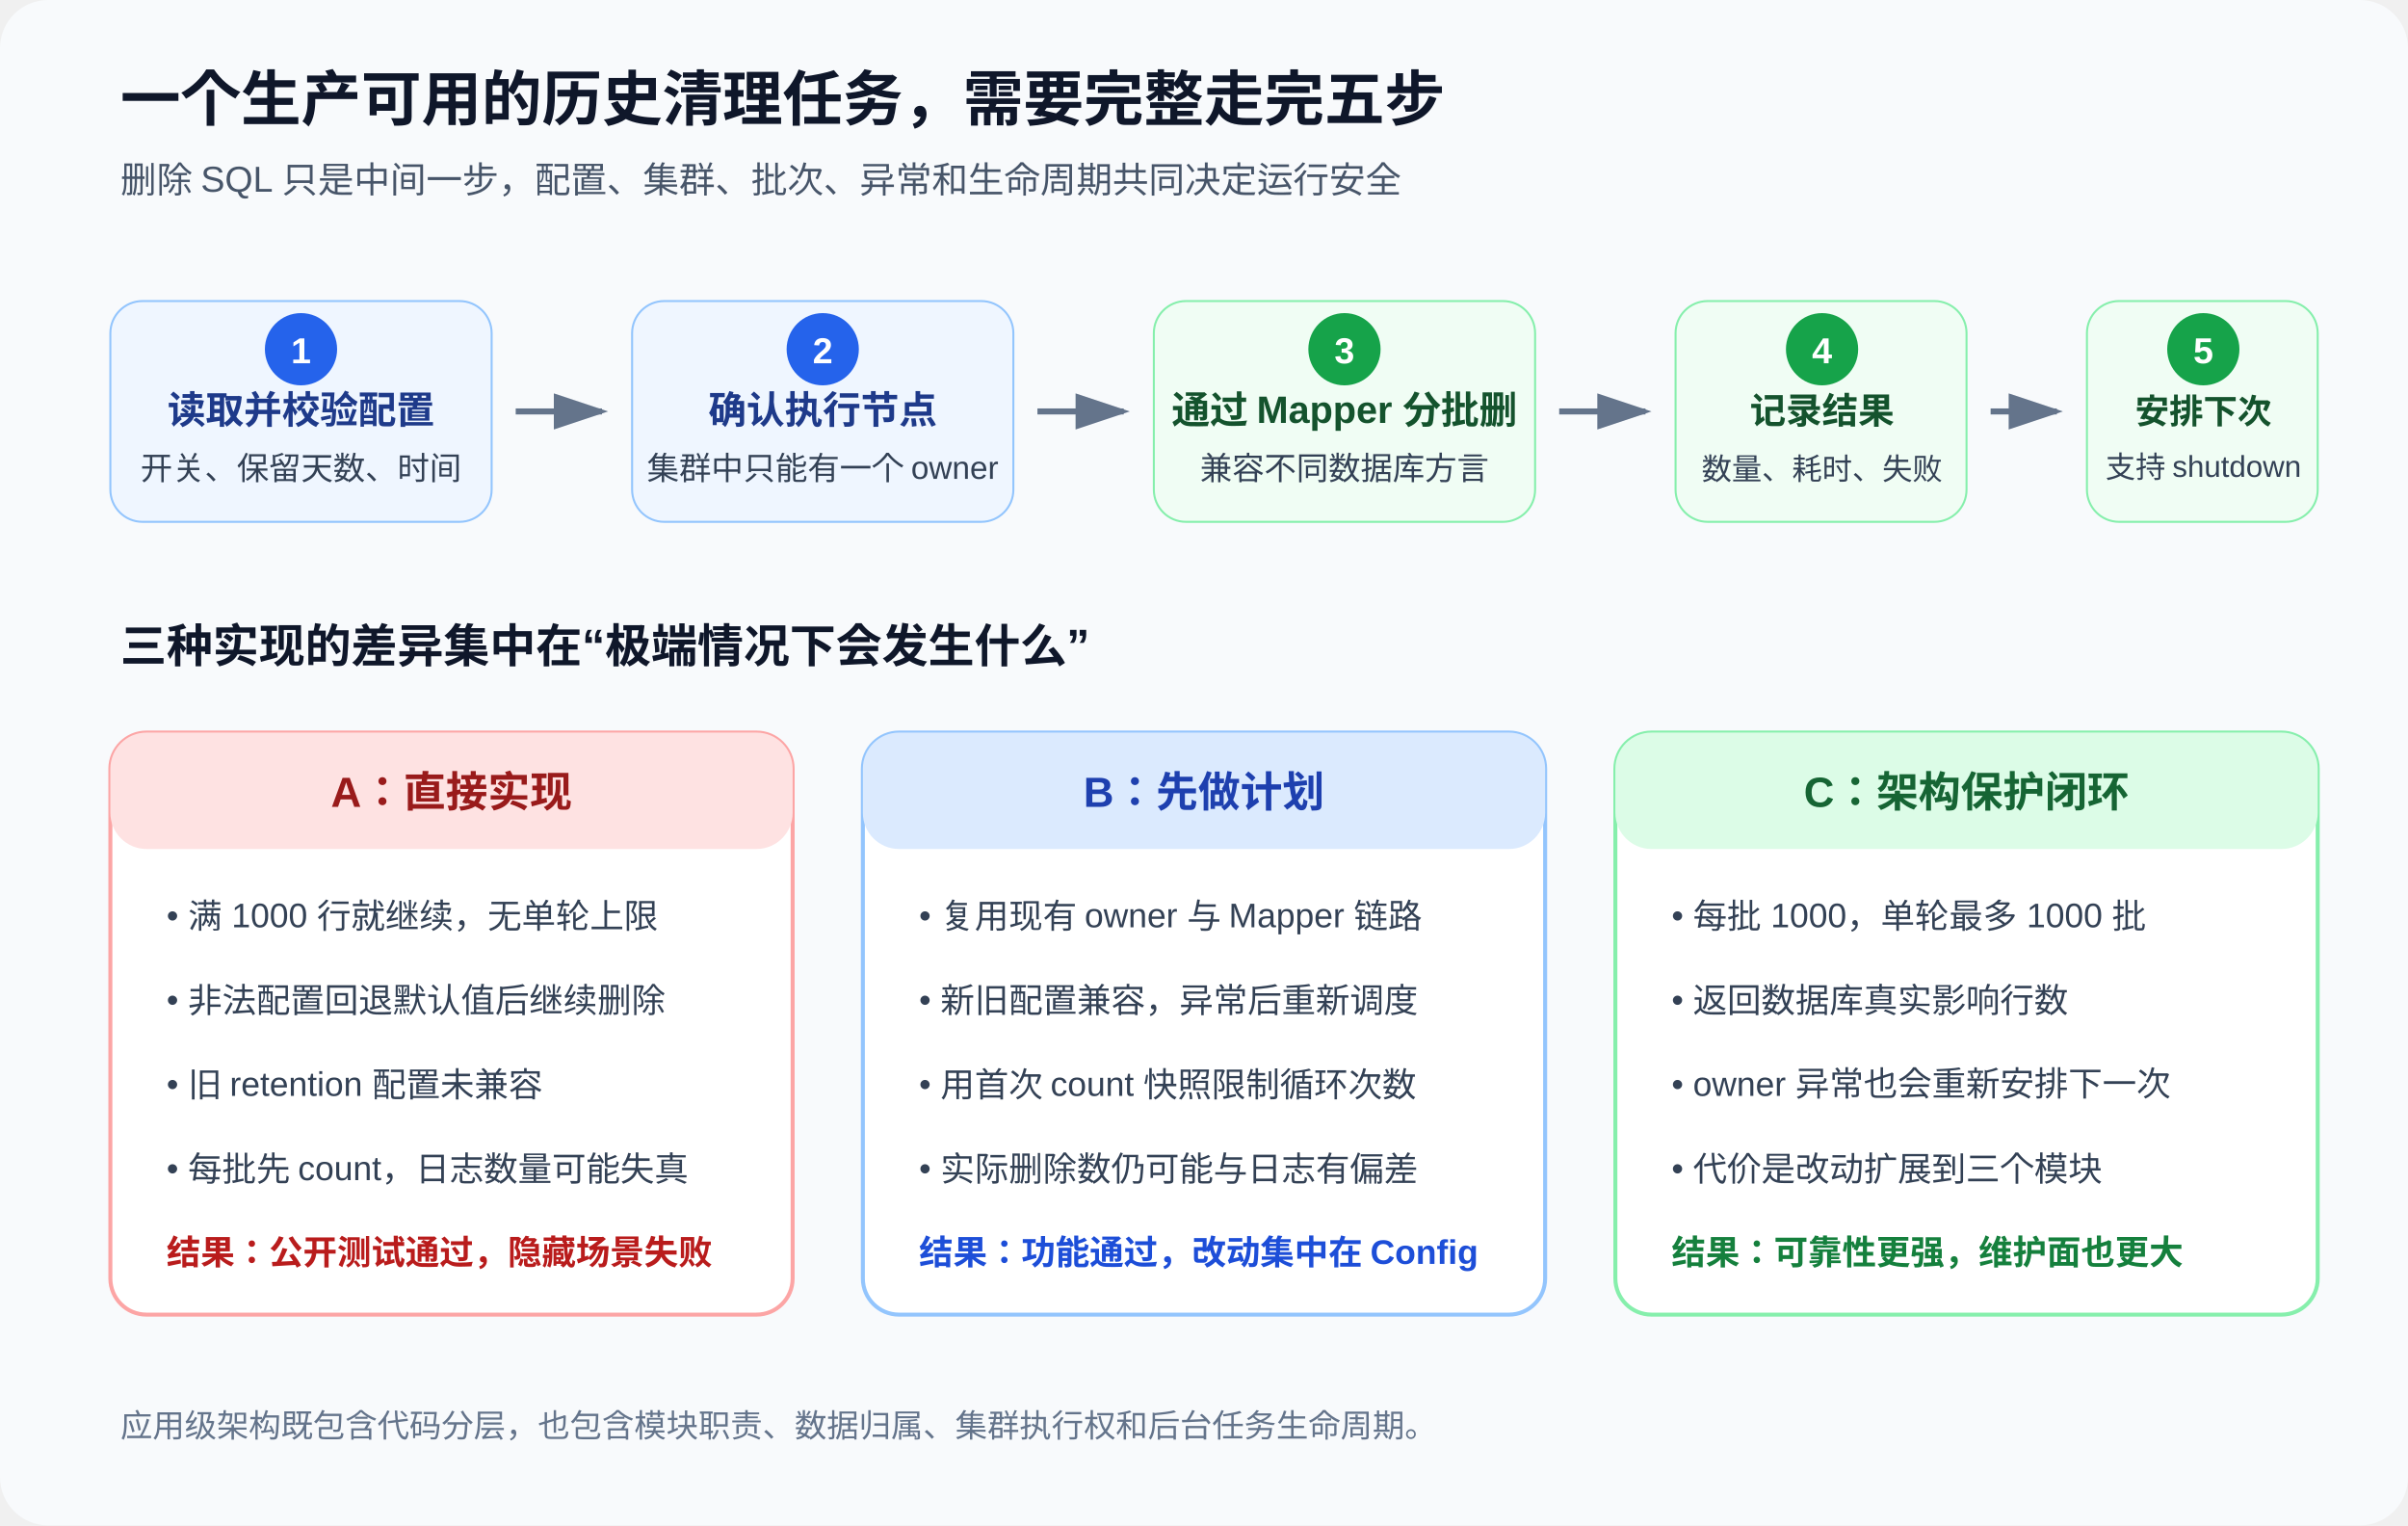
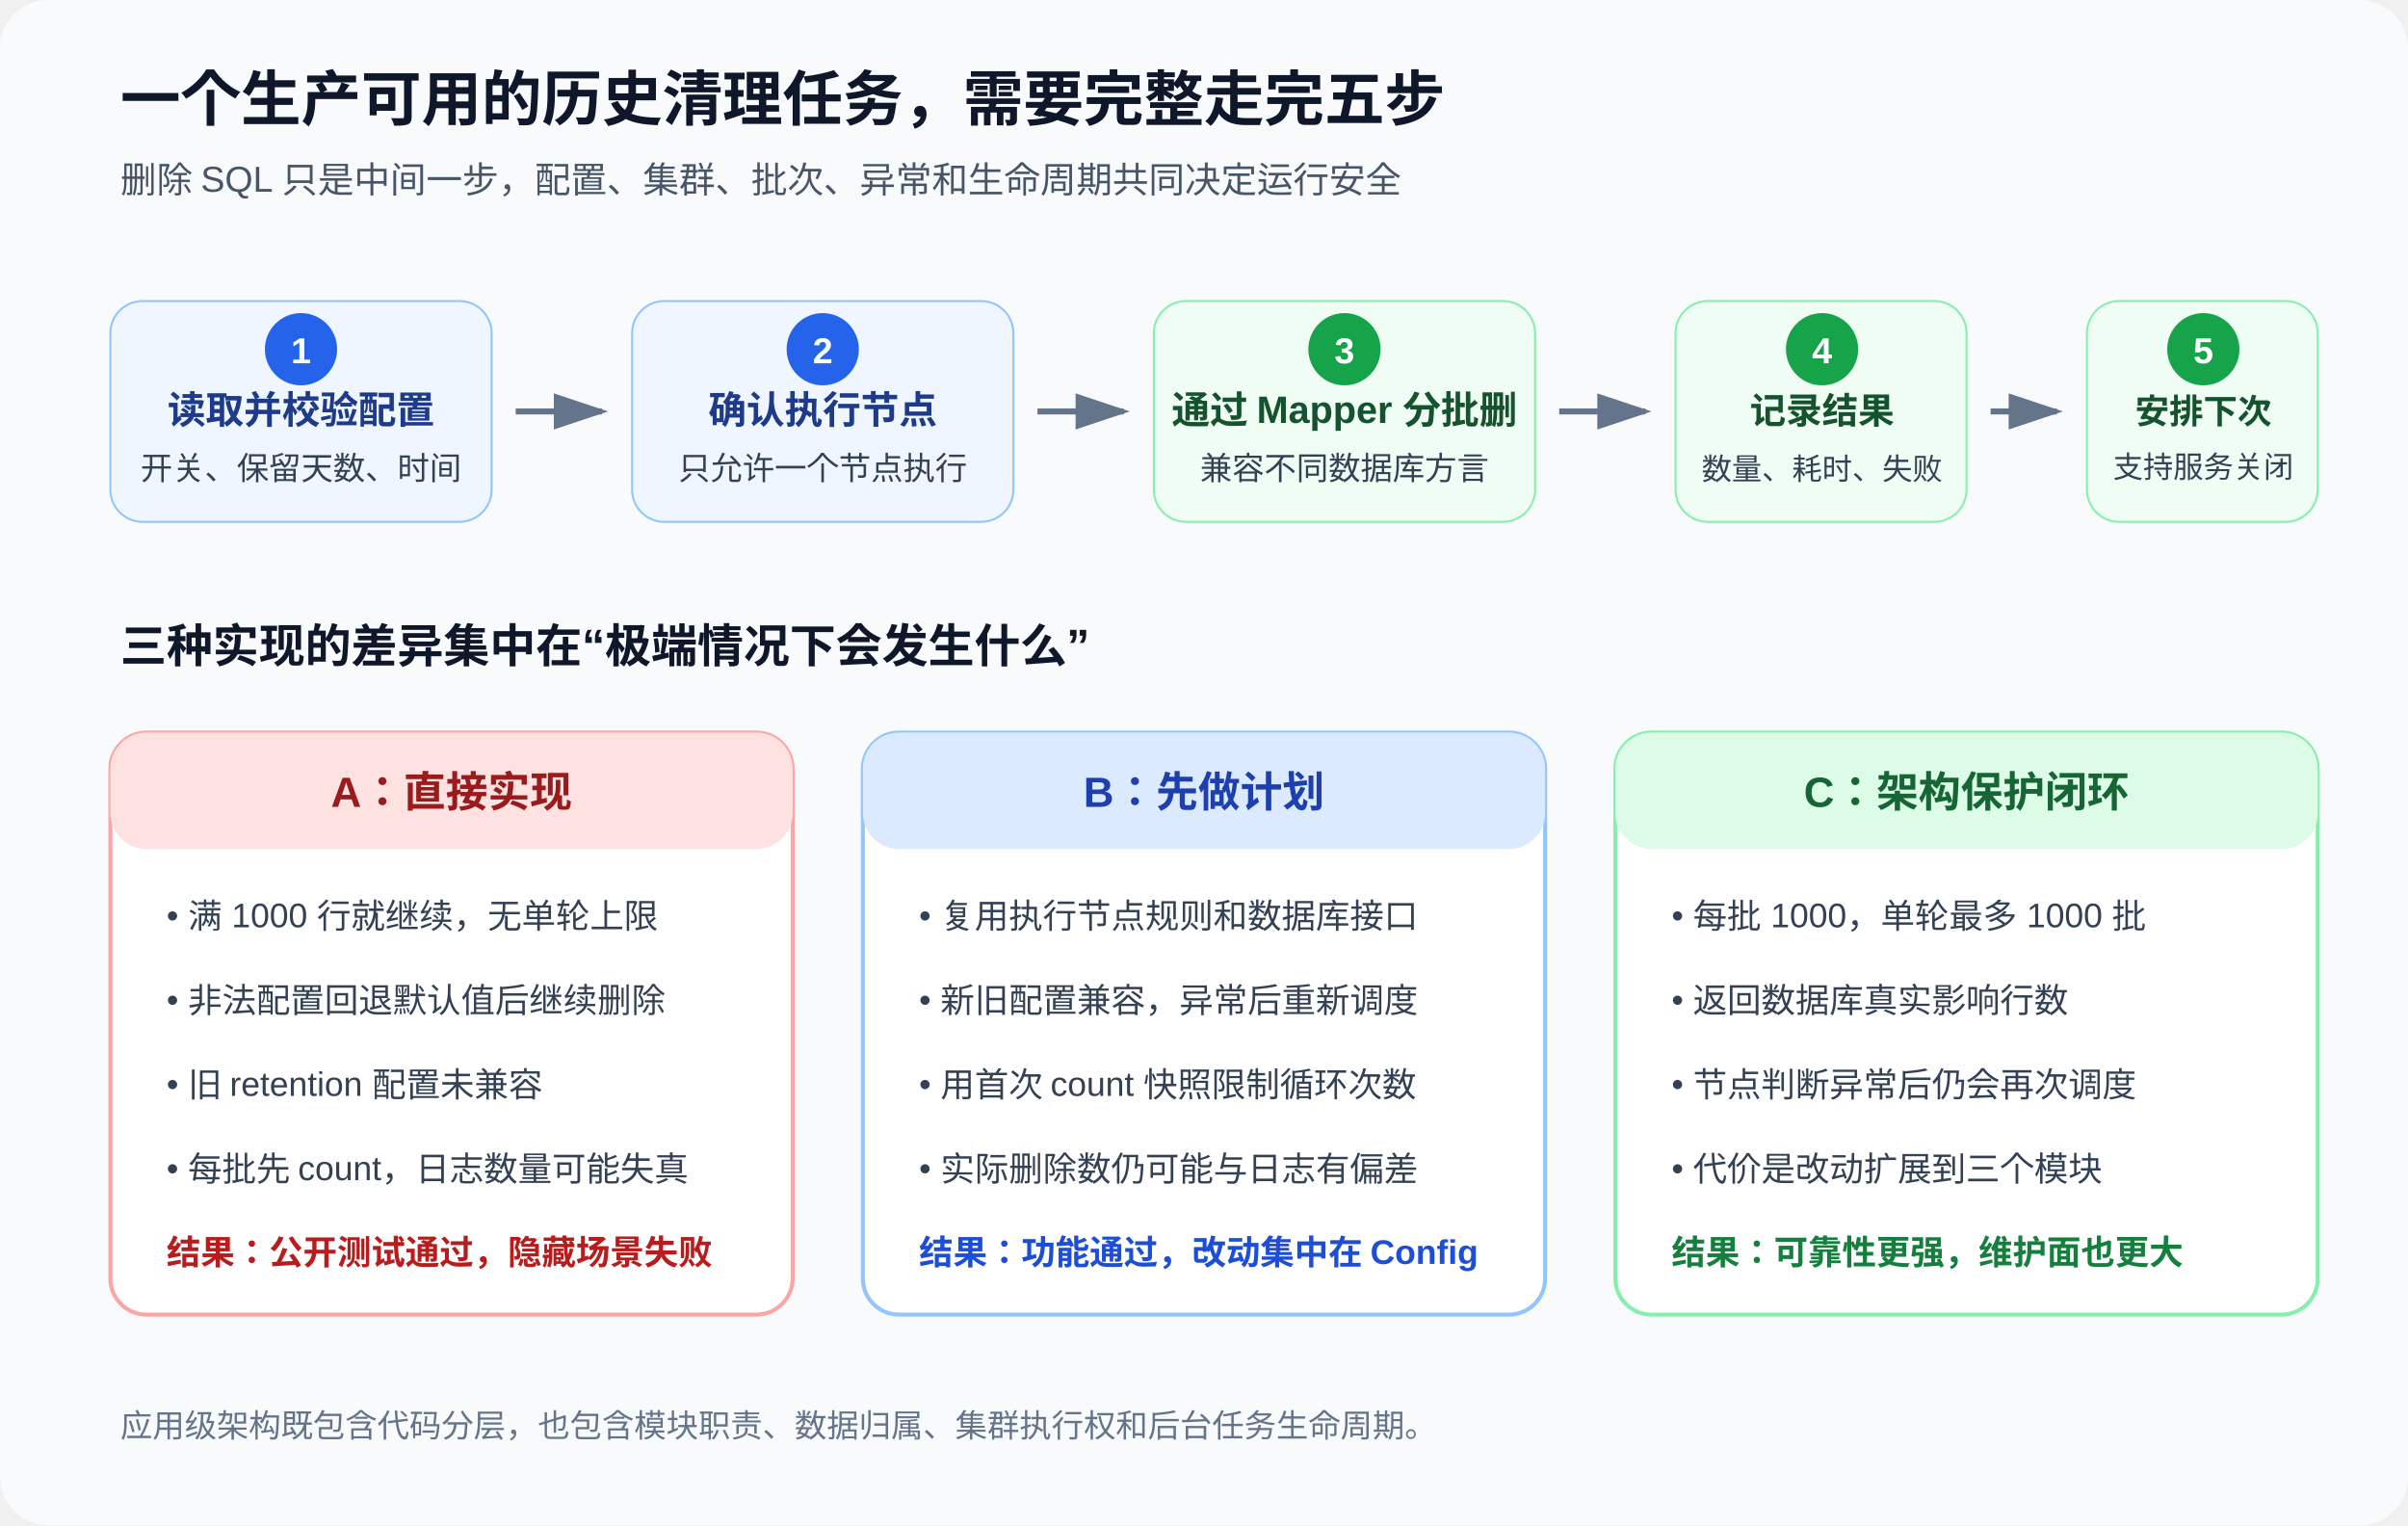
<svg xmlns="http://www.w3.org/2000/svg" width="1200" height="760" viewBox="0 0 1200 760" role="img" aria-labelledby="title desc">
  <defs>
    <marker id="arrow3" markerWidth="10" markerHeight="10" refX="8" refY="3" orient="auto" markerUnits="strokeWidth">
      <path d="M0,0 L0,6 L9,3 z" fill="#64748b" />
    </marker>
  </defs>
  <rect width="1200" height="760" rx="24" fill="#f8fafc" />
  <text x="60" y="60" font-family="Arial, 'Microsoft YaHei', sans-serif" font-size="30" font-weight="700" fill="#0f172a">一个生产可用的历史清理任务，需要完整走完五步</text>
  <text x="60" y="96" font-family="Arial, 'Microsoft YaHei', sans-serif" font-size="18" fill="#475569">删除 SQL 只是中间一步，配置、集群、批次、异常和生命周期共同决定运行安全</text>
  <rect x="55" y="150" width="190" height="110" rx="16" fill="#eff6ff" stroke="#93c5fd" />
  <circle cx="150" cy="174" r="18" fill="#2563eb" />
  <text x="150" y="181" text-anchor="middle" font-family="Arial, sans-serif" font-size="18" font-weight="700" fill="#fff">1</text>
  <text x="150" y="211" text-anchor="middle" font-family="Arial, 'Microsoft YaHei', sans-serif" font-size="19" font-weight="700" fill="#1e3a8a">读取并校验配置</text>
  <text x="150" y="239" text-anchor="middle" font-family="Arial, 'Microsoft YaHei', sans-serif" font-size="16" fill="#334155">开关、保留天数、时间</text>
  <line x1="257" y1="205" x2="300" y2="205" stroke="#64748b" stroke-width="3" marker-end="url(#arrow3)" />
  <rect x="315" y="150" width="190" height="110" rx="16" fill="#eff6ff" stroke="#93c5fd" />
  <circle cx="410" cy="174" r="18" fill="#2563eb" />
  <text x="410" y="181" text-anchor="middle" font-family="Arial, sans-serif" font-size="18" font-weight="700" fill="#fff">2</text>
  <text x="410" y="211" text-anchor="middle" font-family="Arial, 'Microsoft YaHei', sans-serif" font-size="19" font-weight="700" fill="#1e3a8a">确认执行节点</text>
-   <text x="410" y="239" text-anchor="middle" font-family="Arial, 'Microsoft YaHei', sans-serif" font-size="16" fill="#334155">集群中只能有一个 owner</text>
+   <text x="410" y="239" text-anchor="middle" font-family="Arial, 'Microsoft YaHei', sans-serif" font-size="16" fill="#334155">只允许一个节点执行</text>
  <line x1="517" y1="205" x2="560" y2="205" stroke="#64748b" stroke-width="3" marker-end="url(#arrow3)" />
  <rect x="575" y="150" width="190" height="110" rx="16" fill="#f0fdf4" stroke="#86efac" />
  <circle cx="670" cy="174" r="18" fill="#16a34a" />
  <text x="670" y="181" text-anchor="middle" font-family="Arial, sans-serif" font-size="18" font-weight="700" fill="#fff">3</text>
  <text x="670" y="211" text-anchor="middle" font-family="Arial, 'Microsoft YaHei', sans-serif" font-size="19" font-weight="700" fill="#14532d">通过 Mapper 分批删</text>
  <text x="670" y="239" text-anchor="middle" font-family="Arial, 'Microsoft YaHei', sans-serif" font-size="16" fill="#334155">兼容不同数据库方言</text>
  <line x1="777" y1="205" x2="820" y2="205" stroke="#64748b" stroke-width="3" marker-end="url(#arrow3)" />
  <rect x="835" y="150" width="145" height="110" rx="16" fill="#f0fdf4" stroke="#86efac" />
  <circle cx="908" cy="174" r="18" fill="#16a34a" />
  <text x="908" y="181" text-anchor="middle" font-family="Arial, sans-serif" font-size="18" font-weight="700" fill="#fff">4</text>
  <text x="908" y="211" text-anchor="middle" font-family="Arial, 'Microsoft YaHei', sans-serif" font-size="18" font-weight="700" fill="#14532d">记录结果</text>
  <text x="908" y="239" text-anchor="middle" font-family="Arial, 'Microsoft YaHei', sans-serif" font-size="15" fill="#334155">数量、耗时、失败</text>
  <line x1="992" y1="205" x2="1025" y2="205" stroke="#64748b" stroke-width="3" marker-end="url(#arrow3)" />
  <rect x="1040" y="150" width="115" height="110" rx="16" fill="#f0fdf4" stroke="#86efac" />
  <circle cx="1098" cy="174" r="18" fill="#16a34a" />
  <text x="1098" y="181" text-anchor="middle" font-family="Arial, sans-serif" font-size="18" font-weight="700" fill="#fff">5</text>
  <text x="1098" y="211" text-anchor="middle" font-family="Arial, 'Microsoft YaHei', sans-serif" font-size="17" font-weight="700" fill="#14532d">安排下次</text>
-   <text x="1098" y="238" text-anchor="middle" font-family="Arial, 'Microsoft YaHei', sans-serif" font-size="15" fill="#334155">支持 shutdown</text>
+   <text x="1098" y="238" text-anchor="middle" font-family="Arial, 'Microsoft YaHei', sans-serif" font-size="15" fill="#334155">支持服务关闭</text>
  <text x="60" y="330" font-family="Arial, 'Microsoft YaHei', sans-serif" font-size="23" font-weight="700" fill="#0f172a">三种实现的差异集中在“极端情况下会发生什么”</text>
  <rect x="55" y="365" width="340" height="290" rx="18" fill="#fff" stroke="#fca5a5" stroke-width="2" />
  <rect x="55" y="365" width="340" height="58" rx="18" fill="#fee2e2" />
  <text x="225" y="402" text-anchor="middle" font-family="Arial, 'Microsoft YaHei', sans-serif" font-size="21" font-weight="700" fill="#991b1b">A：直接实现</text>
  <text x="83" y="462" font-family="Arial, 'Microsoft YaHei', sans-serif" font-size="17" fill="#334155">• 满 1000 行就继续，无单轮上限</text>
  <text x="83" y="504" font-family="Arial, 'Microsoft YaHei', sans-serif" font-size="17" fill="#334155">• 非法配置回退默认值后继续删除</text>
  <text x="83" y="546" font-family="Arial, 'Microsoft YaHei', sans-serif" font-size="17" fill="#334155">• 旧 retention 配置未兼容</text>
  <text x="83" y="588" font-family="Arial, 'Microsoft YaHei', sans-serif" font-size="17" fill="#334155">• 每批先 count，日志数量可能失真</text>
  <text x="83" y="630" font-family="Arial, 'Microsoft YaHei', sans-serif" font-size="17" font-weight="700" fill="#b91c1c">结果：公开测试通过，隐藏场景失败</text>
  <rect x="430" y="365" width="340" height="290" rx="18" fill="#fff" stroke="#93c5fd" stroke-width="2" />
  <rect x="430" y="365" width="340" height="58" rx="18" fill="#dbeafe" />
  <text x="600" y="402" text-anchor="middle" font-family="Arial, 'Microsoft YaHei', sans-serif" font-size="21" font-weight="700" fill="#1e40af">B：先做计划</text>
-   <text x="458" y="462" font-family="Arial, 'Microsoft YaHei', sans-serif" font-size="17" fill="#334155">• 复用现有 owner 与 Mapper 链路</text>
+   <text x="458" y="462" font-family="Arial, 'Microsoft YaHei', sans-serif" font-size="17" fill="#334155">• 复用执行节点规则和数据库接口</text>
  <text x="458" y="504" font-family="Arial, 'Microsoft YaHei', sans-serif" font-size="17" fill="#334155">• 新旧配置兼容，异常后重新调度</text>
  <text x="458" y="546" font-family="Arial, 'Microsoft YaHei', sans-serif" font-size="17" fill="#334155">• 用首次 count 快照限制循环次数</text>
  <text x="458" y="588" font-family="Arial, 'Microsoft YaHei', sans-serif" font-size="17" fill="#334155">• 实际删除数仍可能与日志有偏差</text>
  <text x="458" y="630" font-family="Arial, 'Microsoft YaHei', sans-serif" font-size="17" font-weight="700" fill="#1d4ed8">结果：功能通过，改动集中在 Config</text>
  <rect x="805" y="365" width="350" height="290" rx="18" fill="#fff" stroke="#86efac" stroke-width="2" />
  <rect x="805" y="365" width="350" height="58" rx="18" fill="#dcfce7" />
  <text x="980" y="402" text-anchor="middle" font-family="Arial, 'Microsoft YaHei', sans-serif" font-size="21" font-weight="700" fill="#166534">C：架构保护闭环</text>
  <text x="833" y="462" font-family="Arial, 'Microsoft YaHei', sans-serif" font-size="17" fill="#334155">• 每批 1000，单轮最多 1000 批</text>
  <text x="833" y="504" font-family="Arial, 'Microsoft YaHei', sans-serif" font-size="17" fill="#334155">• 返回数据库真实影响行数</text>
-   <text x="833" y="546" font-family="Arial, 'Microsoft YaHei', sans-serif" font-size="17" fill="#334155">• owner 异常也会重新安排下一次</text>
+   <text x="833" y="546" font-family="Arial, 'Microsoft YaHei', sans-serif" font-size="17" fill="#334155">• 节点判断异常后仍会再次调度</text>
  <text x="833" y="588" font-family="Arial, 'Microsoft YaHei', sans-serif" font-size="17" fill="#334155">• 代价是改动扩展到三个模块</text>
  <text x="833" y="630" font-family="Arial, 'Microsoft YaHei', sans-serif" font-size="17" font-weight="700" fill="#15803d">结果：可靠性更强，维护面也更大</text>
  <text x="60" y="716" font-family="Arial, 'Microsoft YaHei', sans-serif" font-size="16" fill="#64748b">应用级架构既包含代码分层，也包含模块职责、数据归属、集群执行权和后台任务生命周期。</text>
</svg>
